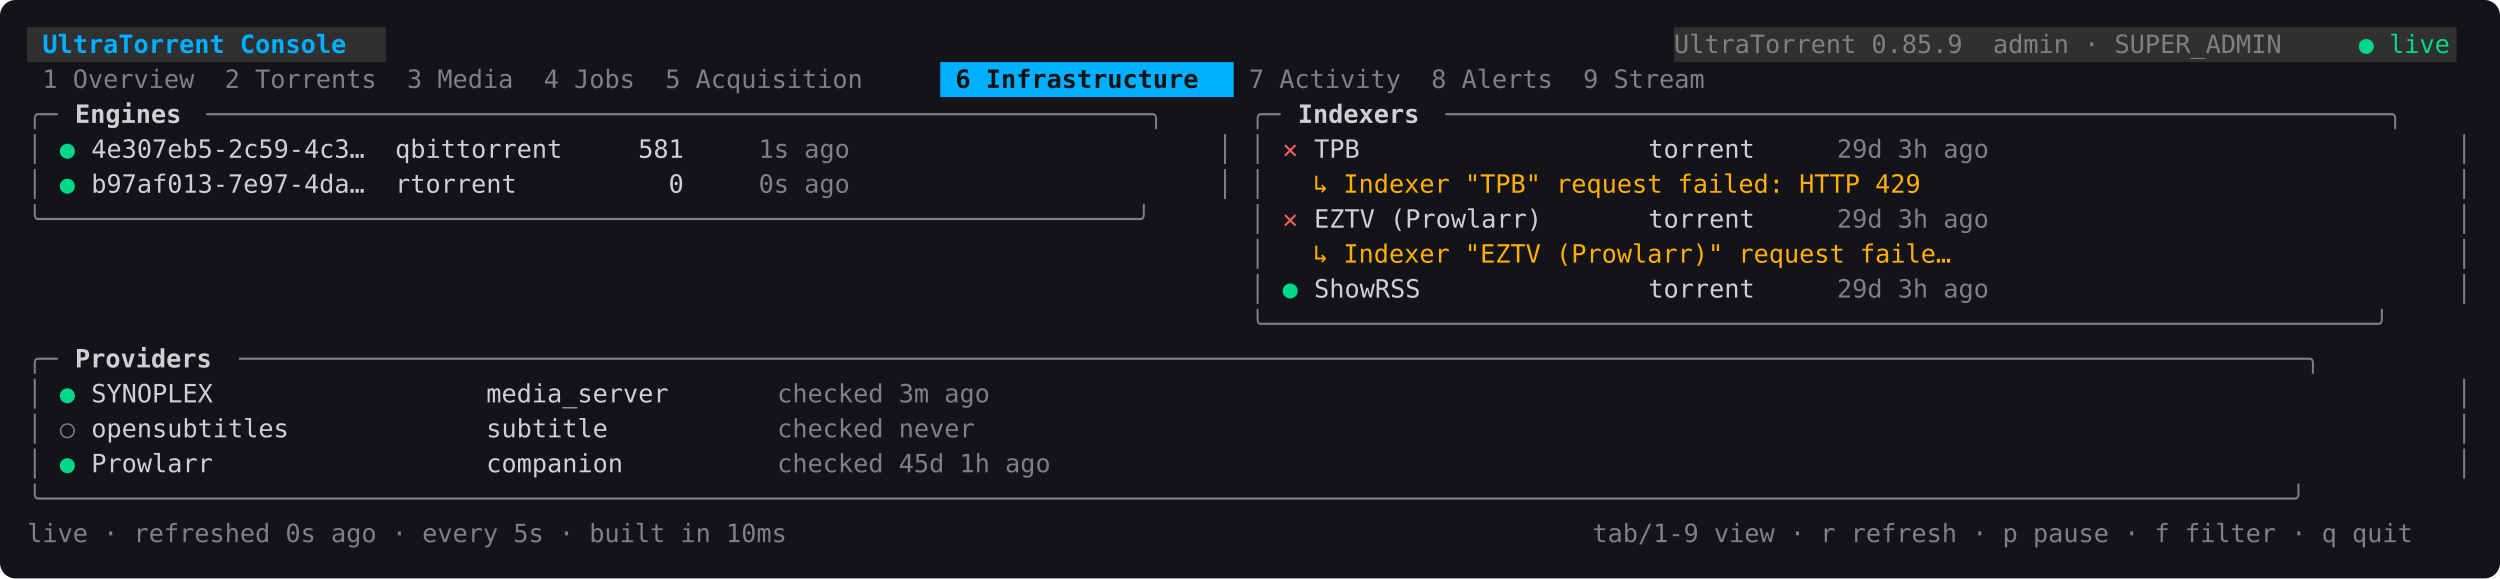
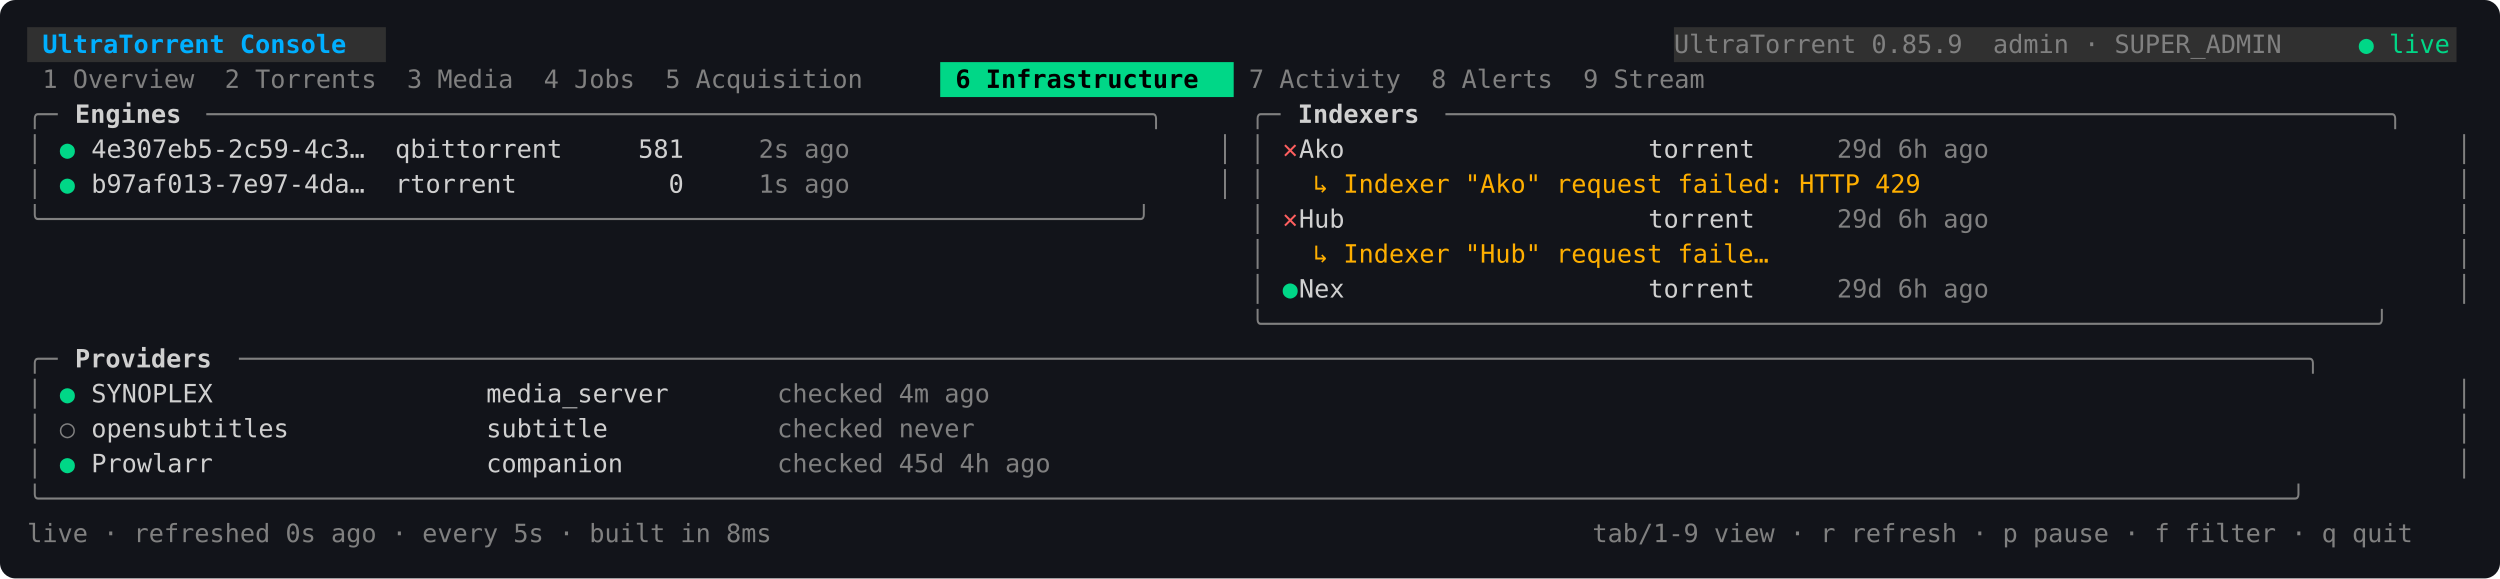
<svg xmlns="http://www.w3.org/2000/svg" viewBox="0 0 1288 298" width="1288" height="298" font-family="ui-monospace,SFMono-Regular,Menlo,Consolas,&quot;DejaVu Sans Mono&quot;,monospace" font-size="13">
  <rect width="100%" height="100%" rx="8" fill="#12141a" />
  <rect x="14.0" y="14.0" width="184.8" height="18.0" fill="#303030" />
  <rect x="862.4" y="14.0" width="403.2" height="18.0" fill="#303030" />
-   <rect x="484.4" y="32.0" width="151.2" height="18.0" fill="#00afff" />
+   <rect x="484.4" y="32.0" width="151.2" height="18.0" fill="#00d787" />
  <text x="14.0" y="27.3" fill="#00afff" xml:space="preserve" font-weight="700"> UltraTorrent Console</text>
  <text x="862.4" y="27.3" fill="#808080" xml:space="preserve">UltraTorrent 0.85.9  admin · SUPER_ADMIN</text>
  <text x="1215.2" y="27.3" fill="#00d787" xml:space="preserve">● live</text>
  <text x="14.0" y="45.3" fill="#808080" xml:space="preserve"> 1 Overview  2 Torrents  3 Media  4 Jobs  5 Acquisition</text>
-   <text x="484.4" y="45.3" fill="#121212" xml:space="preserve" font-weight="700"> 6 Infrastructure</text>
+   <text x="484.4" y="45.3" fill="#000000" xml:space="preserve" font-weight="700"> 6 Infrastructure</text>
  <text x="635.6" y="45.3" fill="#808080" xml:space="preserve"> 7 Activity  8 Alerts  9 Stream</text>
  <text x="14.0" y="63.3" fill="#808080" xml:space="preserve">╭─</text>
  <text x="30.8" y="63.3" fill="#d0d0d0" xml:space="preserve" font-weight="700"> Engines</text>
  <text x="106.4" y="63.3" fill="#808080" xml:space="preserve">──────────────────────────────────────────────────────────────╮</text>
  <text x="644.0" y="63.3" fill="#808080" xml:space="preserve">╭─</text>
  <text x="660.8" y="63.3" fill="#d0d0d0" xml:space="preserve" font-weight="700"> Indexers</text>
  <text x="744.8" y="63.3" fill="#808080" xml:space="preserve">──────────────────────────────────────────────────────────────╮</text>
  <text x="14.0" y="81.3" fill="#808080" xml:space="preserve">│</text>
  <text x="30.8" y="81.3" fill="#00d787" xml:space="preserve">●</text>
  <text x="39.2" y="81.3" fill="#d0d0d0" xml:space="preserve"> 4e307eb5-2c59-4c3…  qbittorrent     581</text>
-   <text x="375.2" y="81.3" fill="#808080" xml:space="preserve">  1s ago</text>
+   <text x="375.2" y="81.3" fill="#808080" xml:space="preserve">  2s ago</text>
  <text x="627.2" y="81.3" fill="#808080" xml:space="preserve">│</text>
  <text x="644.0" y="81.3" fill="#808080" xml:space="preserve">│</text>
  <text x="660.8" y="81.3" fill="#ff5f5f" xml:space="preserve">✕</text>
-   <text x="669.2" y="81.3" fill="#d0d0d0" xml:space="preserve"> TPB                   torrent</text>
-   <text x="946.4" y="81.3" fill="#808080" xml:space="preserve">29d 3h ago</text>
+   <text x="669.2" y="81.3" fill="#d0d0d0" xml:space="preserve">Ako                    torrent</text>
+   <text x="946.4" y="81.3" fill="#808080" xml:space="preserve">29d 6h ago</text>
  <text x="1265.6" y="81.3" fill="#808080" xml:space="preserve">│</text>
  <text x="14.0" y="99.3" fill="#808080" xml:space="preserve">│</text>
  <text x="30.8" y="99.3" fill="#00d787" xml:space="preserve">●</text>
  <text x="39.2" y="99.3" fill="#d0d0d0" xml:space="preserve"> b97af013-7e97-4da…  rtorrent          0</text>
-   <text x="375.2" y="99.3" fill="#808080" xml:space="preserve">  0s ago</text>
+   <text x="375.2" y="99.3" fill="#808080" xml:space="preserve">  1s ago</text>
  <text x="627.2" y="99.3" fill="#808080" xml:space="preserve">│</text>
  <text x="644.0" y="99.3" fill="#808080" xml:space="preserve">│</text>
-   <text x="660.8" y="99.3" fill="#ffaf00" xml:space="preserve">  ↳ Indexer "TPB" request failed: HTTP 429</text>
+   <text x="660.8" y="99.3" fill="#ffaf00" xml:space="preserve">  ↳ Indexer "Ako" request failed: HTTP 429</text>
  <text x="1265.6" y="99.3" fill="#808080" xml:space="preserve">│</text>
  <text x="14.0" y="117.3" fill="#808080" xml:space="preserve">╰────────────────────────────────────────────────────────────────────────╯</text>
  <text x="644.0" y="117.3" fill="#808080" xml:space="preserve">│</text>
  <text x="660.8" y="117.3" fill="#ff5f5f" xml:space="preserve">✕</text>
-   <text x="669.2" y="117.3" fill="#d0d0d0" xml:space="preserve"> EZTV (Prowlarr)       torrent</text>
-   <text x="946.4" y="117.3" fill="#808080" xml:space="preserve">29d 3h ago</text>
+   <text x="669.2" y="117.3" fill="#d0d0d0" xml:space="preserve">Hub                    torrent</text>
+   <text x="946.4" y="117.3" fill="#808080" xml:space="preserve">29d 6h ago</text>
  <text x="1265.6" y="117.3" fill="#808080" xml:space="preserve">│</text>
  <text x="644.0" y="135.3" fill="#808080" xml:space="preserve">│</text>
-   <text x="660.8" y="135.3" fill="#ffaf00" xml:space="preserve">  ↳ Indexer "EZTV (Prowlarr)" request faile…</text>
+   <text x="660.8" y="135.3" fill="#ffaf00" xml:space="preserve">  ↳ Indexer "Hub" request faile…</text>
  <text x="1265.6" y="135.3" fill="#808080" xml:space="preserve">│</text>
  <text x="644.0" y="153.3" fill="#808080" xml:space="preserve">│</text>
  <text x="660.8" y="153.3" fill="#00d787" xml:space="preserve">●</text>
-   <text x="669.2" y="153.3" fill="#d0d0d0" xml:space="preserve"> ShowRSS               torrent</text>
-   <text x="946.4" y="153.3" fill="#808080" xml:space="preserve">29d 3h ago</text>
+   <text x="669.2" y="153.3" fill="#d0d0d0" xml:space="preserve">Nex                    torrent</text>
+   <text x="946.4" y="153.3" fill="#808080" xml:space="preserve">29d 6h ago</text>
  <text x="1265.6" y="153.3" fill="#808080" xml:space="preserve">│</text>
  <text x="644.0" y="171.3" fill="#808080" xml:space="preserve">╰─────────────────────────────────────────────────────────────────────────╯</text>
  <text x="14.0" y="189.3" fill="#808080" xml:space="preserve">╭─</text>
  <text x="30.8" y="189.3" fill="#d0d0d0" xml:space="preserve" font-weight="700"> Providers</text>
  <text x="123.2" y="189.3" fill="#808080" xml:space="preserve">────────────────────────────────────────────────────────────────────────────────────────────────────────────────────────────────────────╮</text>
  <text x="14.0" y="207.3" fill="#808080" xml:space="preserve">│</text>
  <text x="30.8" y="207.3" fill="#00d787" xml:space="preserve">●</text>
  <text x="39.2" y="207.3" fill="#d0d0d0" xml:space="preserve"> SYNOPLEX                  media_server</text>
-   <text x="400.4" y="207.3" fill="#808080" xml:space="preserve">checked 3m ago</text>
+   <text x="400.4" y="207.3" fill="#808080" xml:space="preserve">checked 4m ago</text>
  <text x="1265.6" y="207.3" fill="#808080" xml:space="preserve">│</text>
  <text x="14.0" y="225.3" fill="#808080" xml:space="preserve">│</text>
  <text x="30.8" y="225.3" fill="#808080" xml:space="preserve">○</text>
  <text x="39.2" y="225.3" fill="#d0d0d0" xml:space="preserve"> opensubtitles             subtitle</text>
  <text x="400.4" y="225.3" fill="#808080" xml:space="preserve">checked never</text>
  <text x="1265.6" y="225.3" fill="#808080" xml:space="preserve">│</text>
  <text x="14.0" y="243.3" fill="#808080" xml:space="preserve">│</text>
  <text x="30.8" y="243.3" fill="#00d787" xml:space="preserve">●</text>
  <text x="39.2" y="243.3" fill="#d0d0d0" xml:space="preserve"> Prowlarr                  companion</text>
-   <text x="400.4" y="243.3" fill="#808080" xml:space="preserve">checked 45d 1h ago</text>
+   <text x="400.4" y="243.3" fill="#808080" xml:space="preserve">checked 45d 4h ago</text>
  <text x="1265.6" y="243.3" fill="#808080" xml:space="preserve">│</text>
  <text x="14.0" y="261.3" fill="#808080" xml:space="preserve">╰────────────────────────────────────────────────────────────────────────────────────────────────────────────────────────────────────────────────────╯</text>
-   <text x="14.0" y="279.3" fill="#808080" xml:space="preserve">live · refreshed 0s ago · every 5s · built in 10ms</text>
+   <text x="14.0" y="279.3" fill="#808080" xml:space="preserve">live · refreshed 0s ago · every 5s · built in 8ms</text>
  <text x="820.4" y="279.3" fill="#808080" xml:space="preserve">tab/1-9 view · r refresh · p pause · f filter · q quit</text>
</svg>
